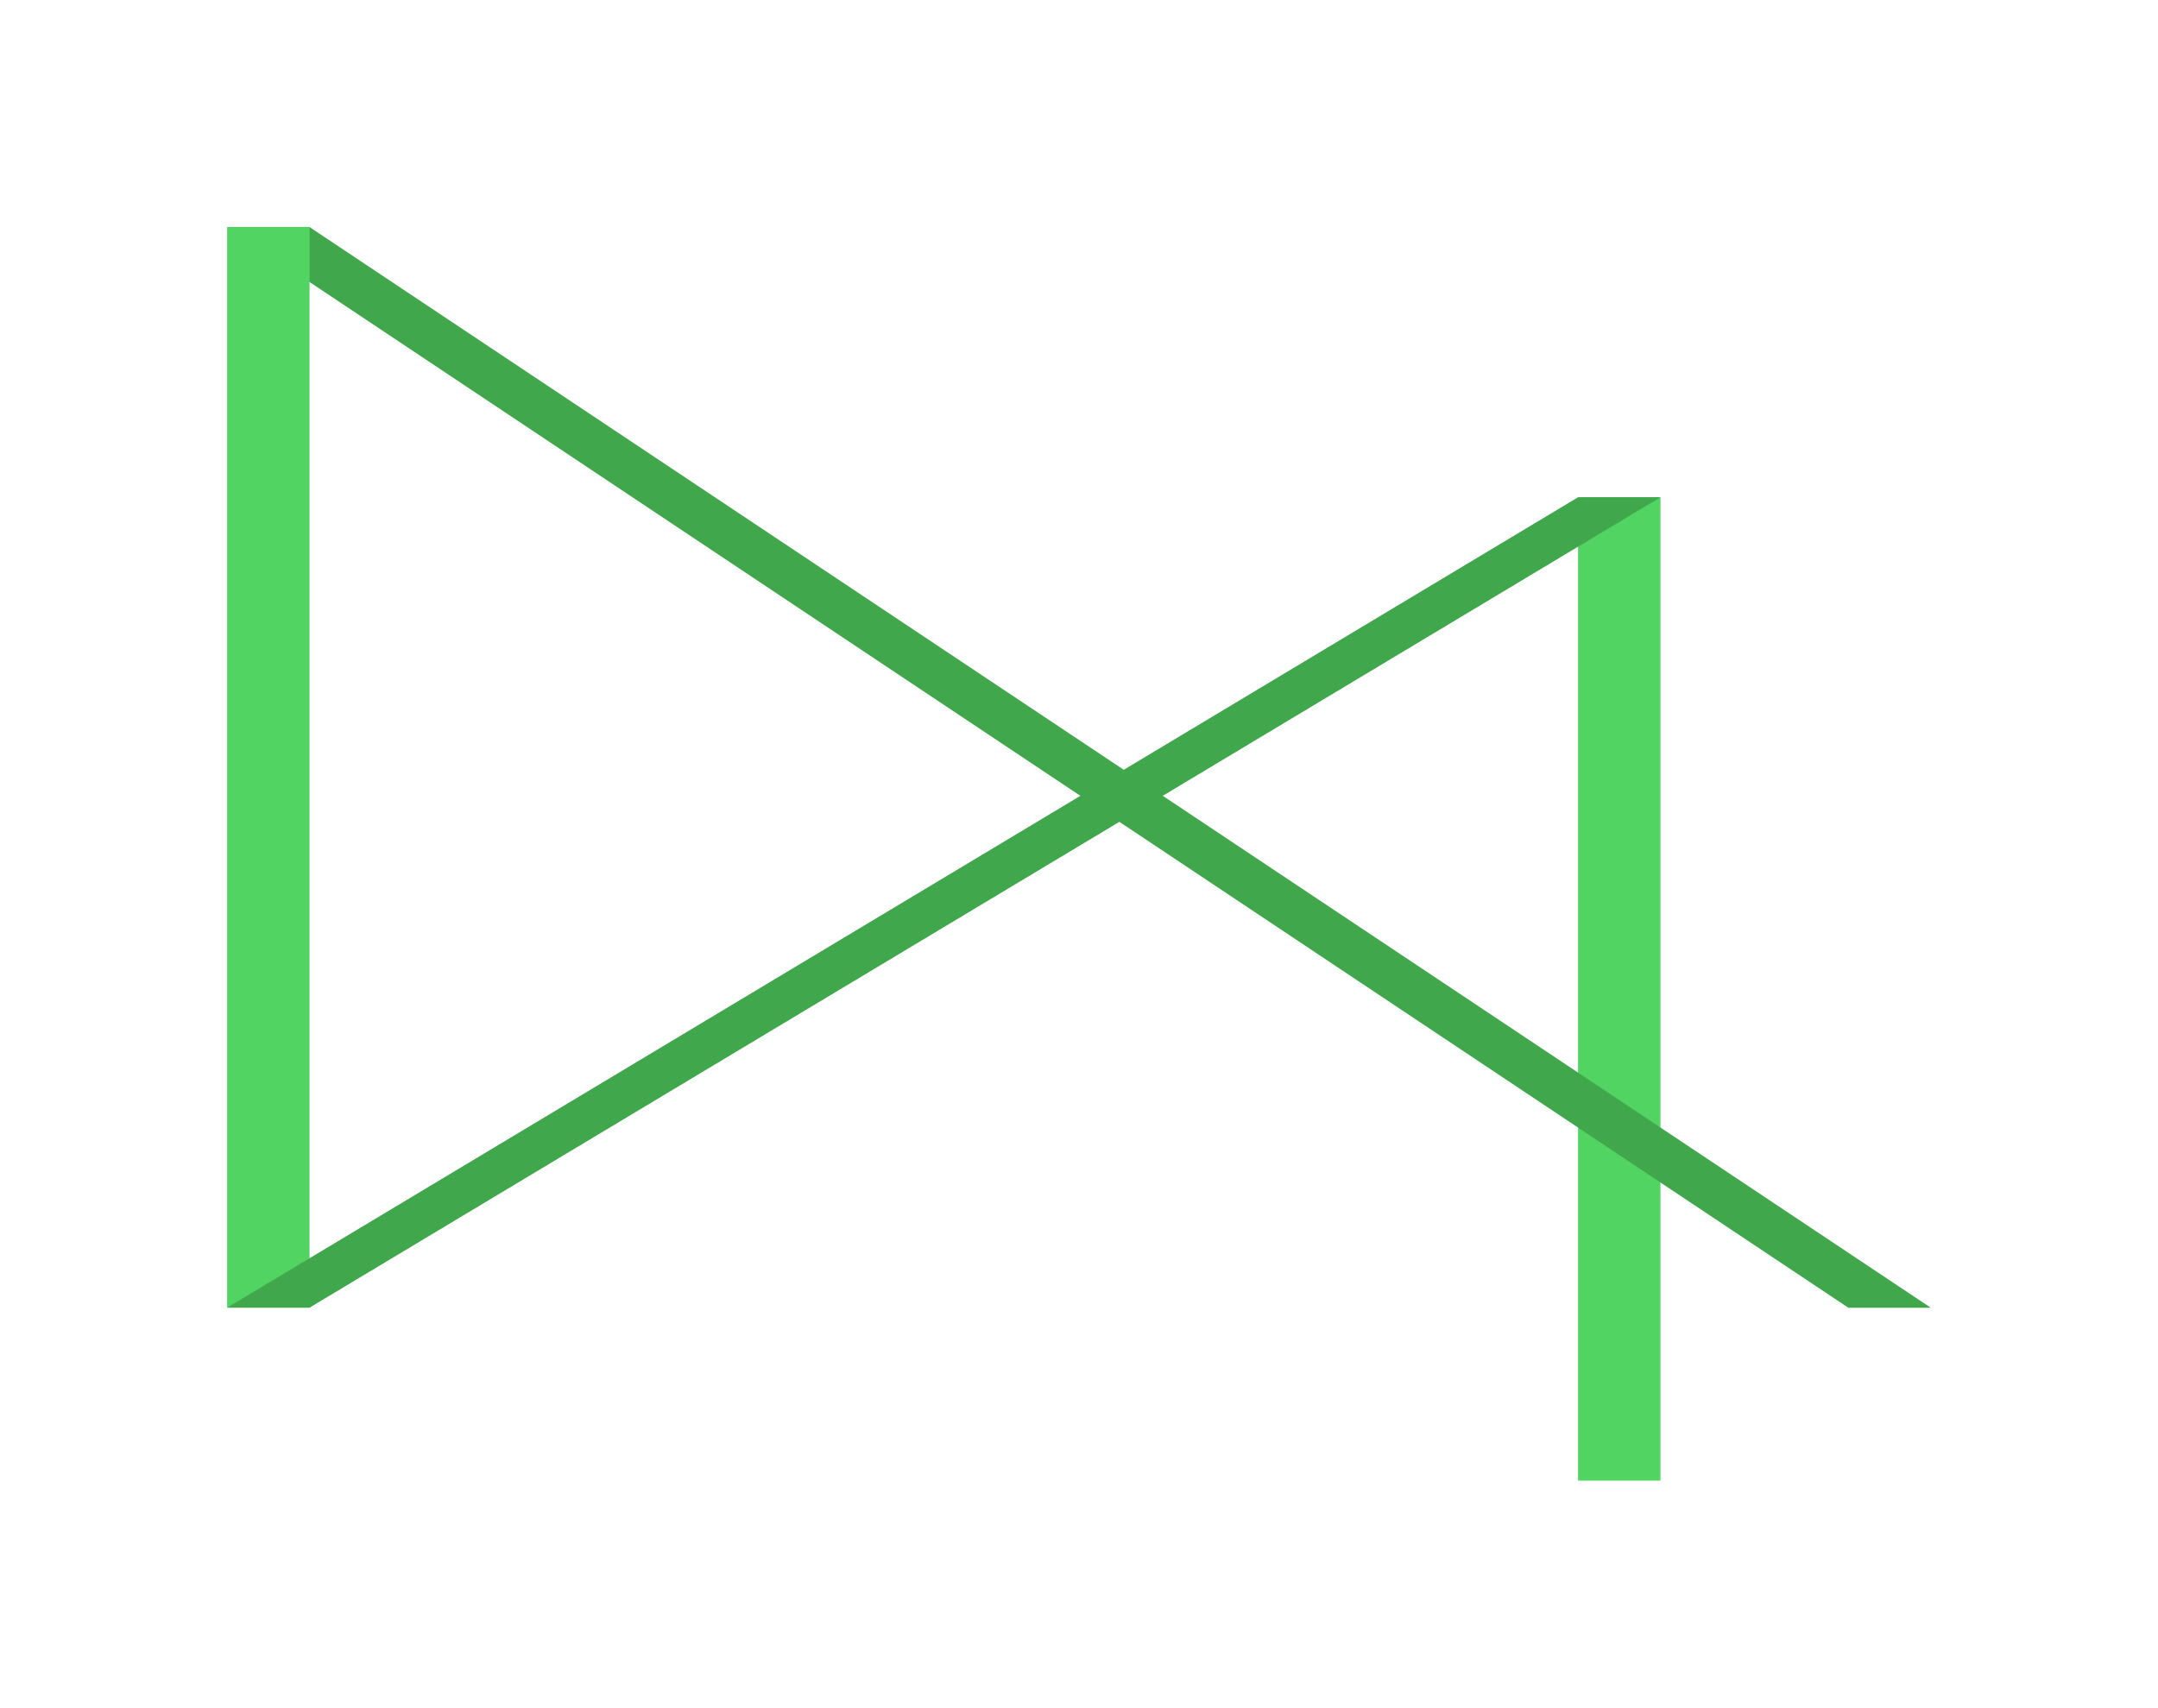
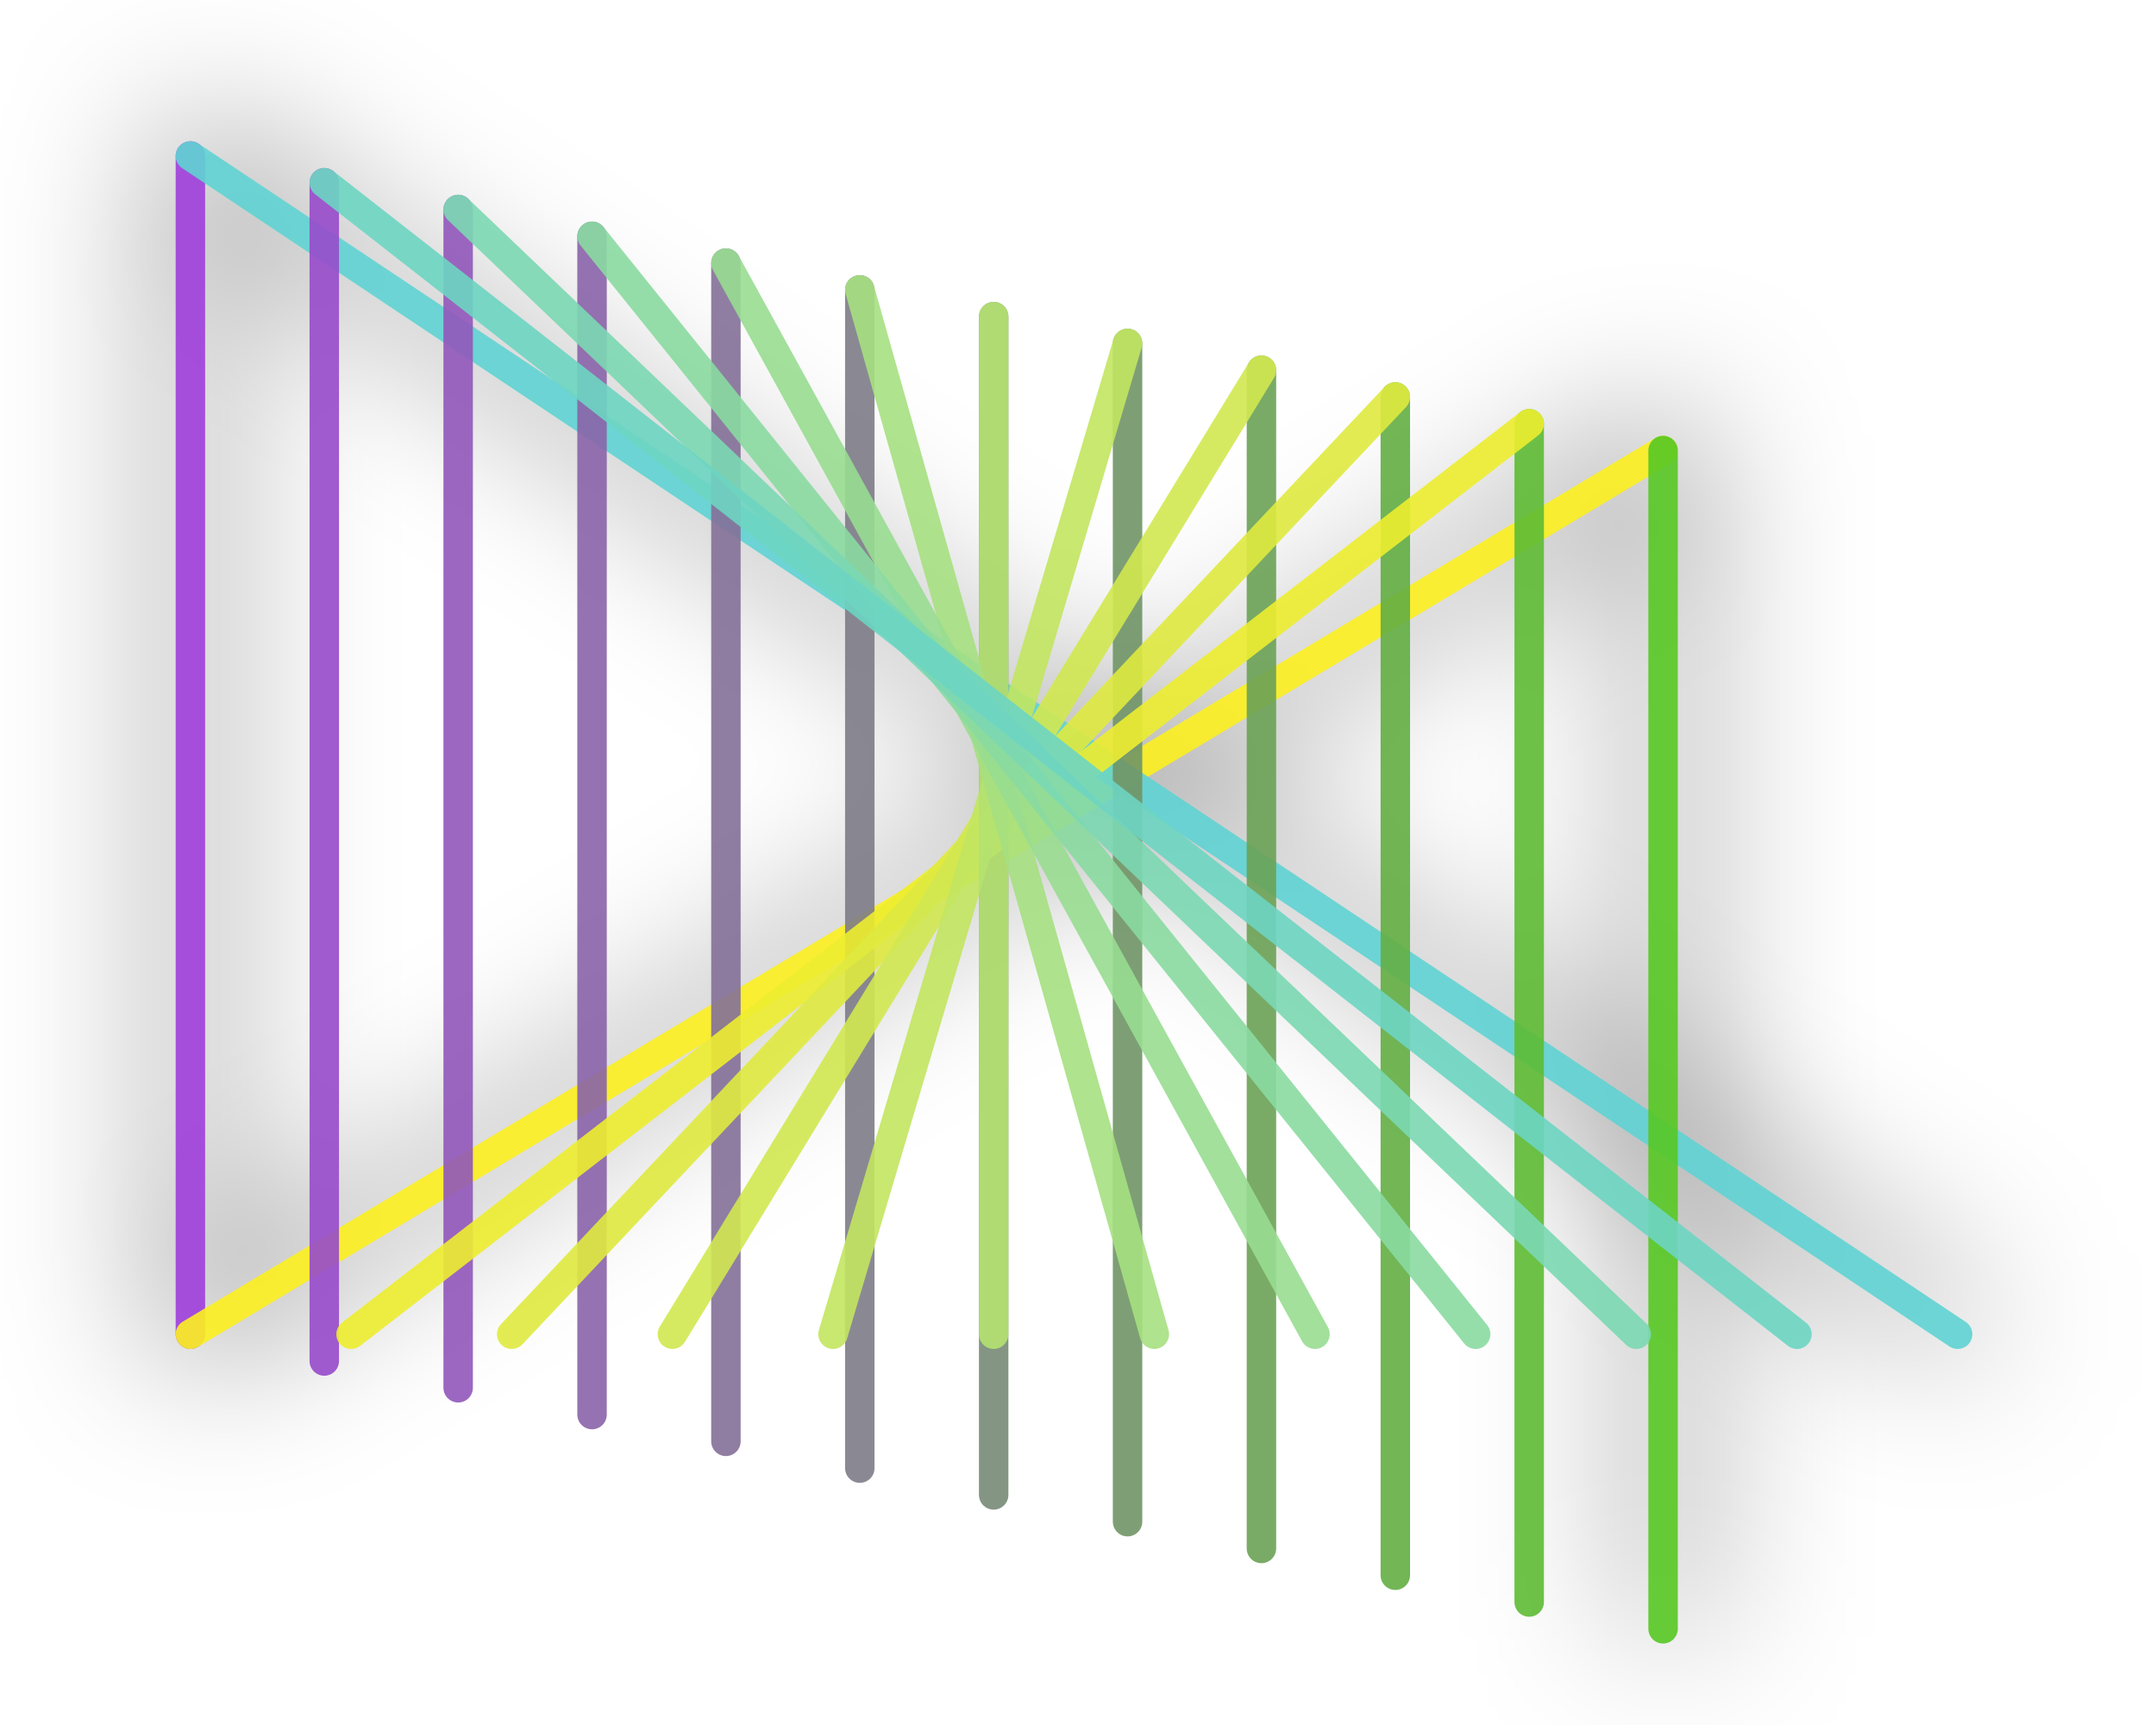
- <svg xmlns="http://www.w3.org/2000/svg" version="1.1" id="svg2" viewBox="0 0 142.505 112.79" height="112.79" width="142.505">
+ <svg xmlns="http://www.w3.org/2000/svg" width="500" height="400" viewBox="0 0 500 400" id="svg2" version="1.1">
  <defs id="defs4">
-     </defs>
-   <g transform="translate(-725.6327,-226.6524)" id="layer1">
-     <g id="g13892" transform="translate(25.00001,-24.53589)">
-       <g transform="matrix(0.8770406,0,0,0.8770406,76.00127,76.0858)" id="g13834">
-         <g id="g13975" transform="matrix(0.6205773,0,0,0.6205773,455.2229,-91.99099)">
-           <g transform="matrix(1,0,0,0.9100733,0,47.68758)" style="fill:#52d463;fill-opacity:1;stroke:none;stroke-opacity:1" id="g13780">
-             <g style="opacity:1;fill:#52d463;fill-opacity:1;fill-rule:evenodd;stroke:none;stroke-width:3.278;stroke-linecap:round;stroke-linejoin:round;stroke-miterlimit:4;stroke-dasharray:none;stroke-opacity:1" id="g13782">
-               <path style="fill:#52d463;fill-opacity:1;stroke:none;stroke-opacity:1" d="m 615.561,530.294 0,131.122 -10,0 0,-131.122 z" id="path13784" />
-             </g>
-             <path style="opacity:1;fill:#52d463;fill-opacity:1;fill-rule:evenodd;stroke:none;stroke-width:3.278;stroke-linecap:round;stroke-linejoin:round;stroke-miterlimit:4;stroke-dasharray:none;stroke-opacity:1" d="m 615.561,530.294 0,131.122" id="path4184" />
-           </g>
-           <g transform="matrix(1.000125,0,0,1.000125,-0.05525312,-0.06224015)" style="fill:#40a74d;fill-opacity:1;stroke:none" id="g13759">
-             <g style="opacity:1;fill:#40a74d;fill-opacity:1;fill-rule:evenodd;stroke:none;stroke-width:3.278;stroke-linecap:round;stroke-linejoin:round;stroke-miterlimit:4;stroke-dasharray:none;stroke-opacity:1" id="g13761">
-               <path style="fill:#40a74d;fill-opacity:1;stroke:none" d="m 451.659,497.513 196.682,131.122 -10,0 -196.682,-131.122 z" id="path13763" />
-             </g>
-             <path style="opacity:1;fill:#40a74d;fill-opacity:1;fill-rule:evenodd;stroke:none;stroke-width:3.278;stroke-linecap:round;stroke-linejoin:round;stroke-miterlimit:4;stroke-dasharray:none;stroke-opacity:1" d="M 451.659,497.513 648.342,628.635" id="path4180" />
-           </g>
-           <g style="fill:#52d463;fill-opacity:1;stroke:none" id="g13766">
-             <g style="opacity:1;fill:#52d463;fill-opacity:1;fill-rule:evenodd;stroke:none;stroke-width:3.278;stroke-linecap:round;stroke-linejoin:round;stroke-miterlimit:4;stroke-dasharray:none;stroke-opacity:1" id="g13768">
-               <path style="fill:#52d463;fill-opacity:1;stroke:none" d="m 451.659,497.513 0,131.122 -10,0 0,-131.122 z" id="path13770" />
-             </g>
-             <path style="opacity:1;fill:#52d463;fill-opacity:1;fill-rule:evenodd;stroke:none;stroke-width:3.278;stroke-linecap:round;stroke-linejoin:round;stroke-miterlimit:4;stroke-dasharray:none;stroke-opacity:1" d="m 451.659,497.513 0,131.122" id="path4168" />
-           </g>
-           <g transform="matrix(-1,0,0,-1,1057.22,1158.929)" style="fill:#40a74d;fill-opacity:1;stroke:none" id="g13773">
-             <g style="opacity:1;fill:#40a74d;fill-opacity:1;fill-rule:evenodd;stroke:none;stroke-width:3.278;stroke-linecap:round;stroke-linejoin:round;stroke-miterlimit:4;stroke-dasharray:none;stroke-opacity:1" id="g13775">
-               <path style="fill:#40a74d;fill-opacity:1;stroke:none" d="m 615.561,530.294 -163.902,98.341 -10,0 163.902,-98.341 z" id="path13777" />
-             </g>
-             <path style="opacity:1;fill:#40a74d;fill-opacity:1;fill-rule:evenodd;stroke:none;stroke-width:3.278;stroke-linecap:round;stroke-linejoin:round;stroke-miterlimit:4;stroke-dasharray:none;stroke-opacity:1" d="M 615.561,530.294 451.659,628.635" id="path4176" />
-           </g>
+     <filter style="color-interpolation-filters:sRGB" id="filter6031" x="-0.11" width="1.22" y="-0.132" height="1.264">
+       <feGaussianBlur stdDeviation="40.566" id="feGaussianBlur6033" />
+     </filter>
+   </defs>
+   <g id="layer1" transform="translate(-302.2878,-421.4463)">
+     <g id="g5851" transform="matrix(0.4630544,0,0,0.4630544,287.3121,354.9955)">
+       <g transform="translate(-2.999993,-7.000006)" style="fill:none;fill-opacity:1;stroke:#000000;stroke-opacity:1;filter:url(#filter6031)" id="g4694">
+         <path d="m 132.699,226.598 c 0,0 0,590.047 0,590.047" style="opacity:0.9;fill:none;fill-opacity:1;fill-rule:evenodd;stroke:#000000;stroke-width:14.751;stroke-linecap:round;stroke-linejoin:round;stroke-miterlimit:4;stroke-dasharray:none;stroke-opacity:1" id="path4406" />
+         <path d="m 870.258,374.11 c 0,0 0,590.047 0,590.047" style="opacity:0.9;fill:none;fill-opacity:1;fill-rule:evenodd;stroke:#000000;stroke-width:14.751;stroke-linecap:round;stroke-linejoin:round;stroke-miterlimit:4;stroke-dasharray:none;stroke-opacity:1" id="path4428" />
+         <g style="fill:none;fill-opacity:1;stroke:#000000;stroke-opacity:1" id="g4690">
+           <path id="path4613" style="opacity:0.9;fill:none;fill-opacity:1;fill-rule:evenodd;stroke:#000000;stroke-width:14.751;stroke-linecap:round;stroke-linejoin:round;stroke-miterlimit:4;stroke-dasharray:none;stroke-opacity:1" d="m 870.258,374.11 c 0,0 -737.559,442.536 -737.559,442.536" />
+           <path id="path4635" style="opacity:0.9;fill:none;fill-opacity:1;fill-rule:evenodd;stroke:#000000;stroke-width:14.751;stroke-linecap:round;stroke-linejoin:round;stroke-miterlimit:4;stroke-dasharray:none;stroke-opacity:1" d="m 132.699,226.598 c 0,0 885.071,590.047 885.071,590.047" />
        </g>
      </g>
+       <path id="path4168" d="m 127.699,221.598 0,590.047" style="opacity:0.9;fill:none;fill-rule:evenodd;stroke:#9e3edc;stroke-width:14.751;stroke-linecap:round;stroke-linejoin:round;stroke-miterlimit:4;stroke-dasharray:none;stroke-opacity:1" />
+       <path id="path4176" d="M 865.258,369.11 127.699,811.645" style="opacity:0.9;fill:none;fill-rule:evenodd;stroke:#fcf01f;stroke-width:14.751;stroke-linecap:round;stroke-linejoin:round;stroke-miterlimit:4;stroke-dasharray:none;stroke-opacity:1" />
+       <path id="path4180" d="M 127.699,221.598 1012.77,811.645" style="opacity:0.9;fill:none;fill-rule:evenodd;stroke:#5fd3d3;stroke-width:14.751;stroke-linecap:round;stroke-linejoin:round;stroke-miterlimit:4;stroke-dasharray:none;stroke-opacity:1" />
+       <path id="path4184" d="m 865.258,369.11 0,590.047" style="opacity:0.9;fill:#00ff00;fill-rule:evenodd;stroke:#57c823;stroke-width:14.751;stroke-linecap:round;stroke-linejoin:round;stroke-miterlimit:4;stroke-dasharray:none;stroke-opacity:1" />
+       <path id="path4408" style="opacity:0.9;fill:#00ff00;fill-opacity:0.091;fill-rule:evenodd;stroke:#974acb;stroke-width:14.751;stroke-linecap:round;stroke-linejoin:round;stroke-miterlimit:4;stroke-dasharray:none;stroke-opacity:1" d="m 194.75,235.008 c 0,0 0,590.047 0,590.047" />
+       <path id="path4410" style="opacity:0.9;fill:#00ff00;fill-opacity:0.182;fill-rule:evenodd;stroke:#9157ba;stroke-width:14.751;stroke-linecap:round;stroke-linejoin:round;stroke-miterlimit:4;stroke-dasharray:none;stroke-opacity:1" d="m 261.801,248.418 c 0,0 0,590.047 0,590.047" />
+       <path id="path4412" style="opacity:0.9;fill:#00ff00;fill-opacity:0.273;fill-rule:evenodd;stroke:#8a63a9;stroke-width:14.751;stroke-linecap:round;stroke-linejoin:round;stroke-miterlimit:4;stroke-dasharray:none;stroke-opacity:1" d="m 328.851,261.828 c 0,0 0,590.047 0,590.047" />
+       <path id="path4414" style="opacity:0.9;fill:#00ff00;fill-opacity:0.364;fill-rule:evenodd;stroke:#847098;stroke-width:14.751;stroke-linecap:round;stroke-linejoin:round;stroke-miterlimit:4;stroke-dasharray:none;stroke-opacity:1" d="m 395.902,275.239 c 0,0 0,590.047 0,590.047" />
+       <path id="path4416" style="opacity:0.9;fill:#00ff00;fill-opacity:0.455;fill-rule:evenodd;stroke:#7d7c87;stroke-width:14.751;stroke-linecap:round;stroke-linejoin:round;stroke-miterlimit:4;stroke-dasharray:none;stroke-opacity:1" d="m 462.953,288.649 c 0,0 0,590.047 0,590.047" />
+       <path id="path4418" style="opacity:0.9;fill:#00ff00;fill-opacity:0.545;fill-rule:evenodd;stroke:#778977;stroke-width:14.751;stroke-linecap:round;stroke-linejoin:round;stroke-miterlimit:4;stroke-dasharray:none;stroke-opacity:1" d="m 530.004,302.059 c 0,0 0,590.047 0,590.047" />
+       <path id="path4420" style="opacity:0.9;fill:#00ff00;fill-opacity:0.636;fill-rule:evenodd;stroke:#709566;stroke-width:14.751;stroke-linecap:round;stroke-linejoin:round;stroke-miterlimit:4;stroke-dasharray:none;stroke-opacity:1" d="m 597.055,315.469 c 0,0 0,590.047 0,590.047" />
+       <path id="path4422" style="opacity:0.9;fill:#00ff00;fill-opacity:0.727;fill-rule:evenodd;stroke:#6aa255;stroke-width:14.751;stroke-linecap:round;stroke-linejoin:round;stroke-miterlimit:4;stroke-dasharray:none;stroke-opacity:1" d="m 664.106,328.879 c 0,0 0,590.047 0,590.047" />
+       <path id="path4424" style="opacity:0.9;fill:#00ff00;fill-opacity:0.818;fill-rule:evenodd;stroke:#63ae44;stroke-width:14.751;stroke-linecap:round;stroke-linejoin:round;stroke-miterlimit:4;stroke-dasharray:none;stroke-opacity:1" d="m 731.156,342.289 c 0,0 0,590.047 0,590.047" />
+       <path id="path4426" style="opacity:0.9;fill:#00ff00;fill-opacity:0.909;fill-rule:evenodd;stroke:#5dbb33;stroke-width:14.751;stroke-linecap:round;stroke-linejoin:round;stroke-miterlimit:4;stroke-dasharray:none;stroke-opacity:1" d="m 798.207,355.7 c 0,0 0,590.047 0,590.047" />
+       <path id="path4615" style="opacity:0.9;fill:none;fill-rule:evenodd;stroke:#eded2f;stroke-width:14.751;stroke-linecap:round;stroke-linejoin:round;stroke-miterlimit:4;stroke-dasharray:none;stroke-opacity:1" d="m 798.207,355.7 c 0,0 -590.047,455.946 -590.047,455.946" />
+       <path id="path4617" style="opacity:0.9;fill:none;fill-rule:evenodd;stroke:#dfea3f;stroke-width:14.751;stroke-linecap:round;stroke-linejoin:round;stroke-miterlimit:4;stroke-dasharray:none;stroke-opacity:1" d="m 731.157,342.289 c 0,0 -442.536,469.356 -442.536,469.356" />
+       <path id="path4619" style="opacity:0.9;fill:none;fill-rule:evenodd;stroke:#d1e850;stroke-width:14.751;stroke-linecap:round;stroke-linejoin:round;stroke-miterlimit:4;stroke-dasharray:none;stroke-opacity:1" d="m 664.106,328.879 c 0,0 -295.024,482.766 -295.024,482.766" />
+       <path id="path4621" style="opacity:0.9;fill:none;fill-rule:evenodd;stroke:#c2e560;stroke-width:14.751;stroke-linecap:round;stroke-linejoin:round;stroke-miterlimit:4;stroke-dasharray:none;stroke-opacity:1" d="m 597.055,315.469 c 0,0 -147.512,496.176 -147.512,496.176" />
+       <path id="path4623" style="opacity:0.9;fill:none;fill-rule:evenodd;stroke:#b4e270;stroke-width:14.751;stroke-linecap:round;stroke-linejoin:round;stroke-miterlimit:4;stroke-dasharray:none;stroke-opacity:1" d="m 530.004,302.059 c 0,0 -10e-6,509.586 -10e-6,509.586" />
+       <path id="path4625" style="opacity:0.9;fill:none;fill-rule:evenodd;stroke:#a6e081;stroke-width:14.751;stroke-linecap:round;stroke-linejoin:round;stroke-miterlimit:4;stroke-dasharray:none;stroke-opacity:1" d="m 462.953,288.649 c 0,0 147.512,522.997 147.512,522.997" />
+       <path id="path4627" style="opacity:0.9;fill:none;fill-rule:evenodd;stroke:#98dd91;stroke-width:14.751;stroke-linecap:round;stroke-linejoin:round;stroke-miterlimit:4;stroke-dasharray:none;stroke-opacity:1" d="m 395.902,275.239 c 0,0 295.024,536.407 295.024,536.407" />
+       <path id="path4629" style="opacity:0.9;fill:none;fill-rule:evenodd;stroke:#89daa1;stroke-width:14.751;stroke-linecap:round;stroke-linejoin:round;stroke-miterlimit:4;stroke-dasharray:none;stroke-opacity:1" d="m 328.851,261.828 c 0,0 442.536,549.817 442.536,549.817" />
+       <path id="path4631" style="opacity:0.9;fill:none;fill-rule:evenodd;stroke:#7bd8b2;stroke-width:14.751;stroke-linecap:round;stroke-linejoin:round;stroke-miterlimit:4;stroke-dasharray:none;stroke-opacity:1" d="m 261.801,248.418 c 0,0 590.047,563.227 590.047,563.227" />
+       <path id="path4633" style="opacity:0.9;fill:none;fill-rule:evenodd;stroke:#6dd5c2;stroke-width:14.751;stroke-linecap:round;stroke-linejoin:round;stroke-miterlimit:4;stroke-dasharray:none;stroke-opacity:1" d="m 194.75,235.008 c 0,0 737.559,576.637 737.559,576.637" />
    </g>
  </g>
</svg>
